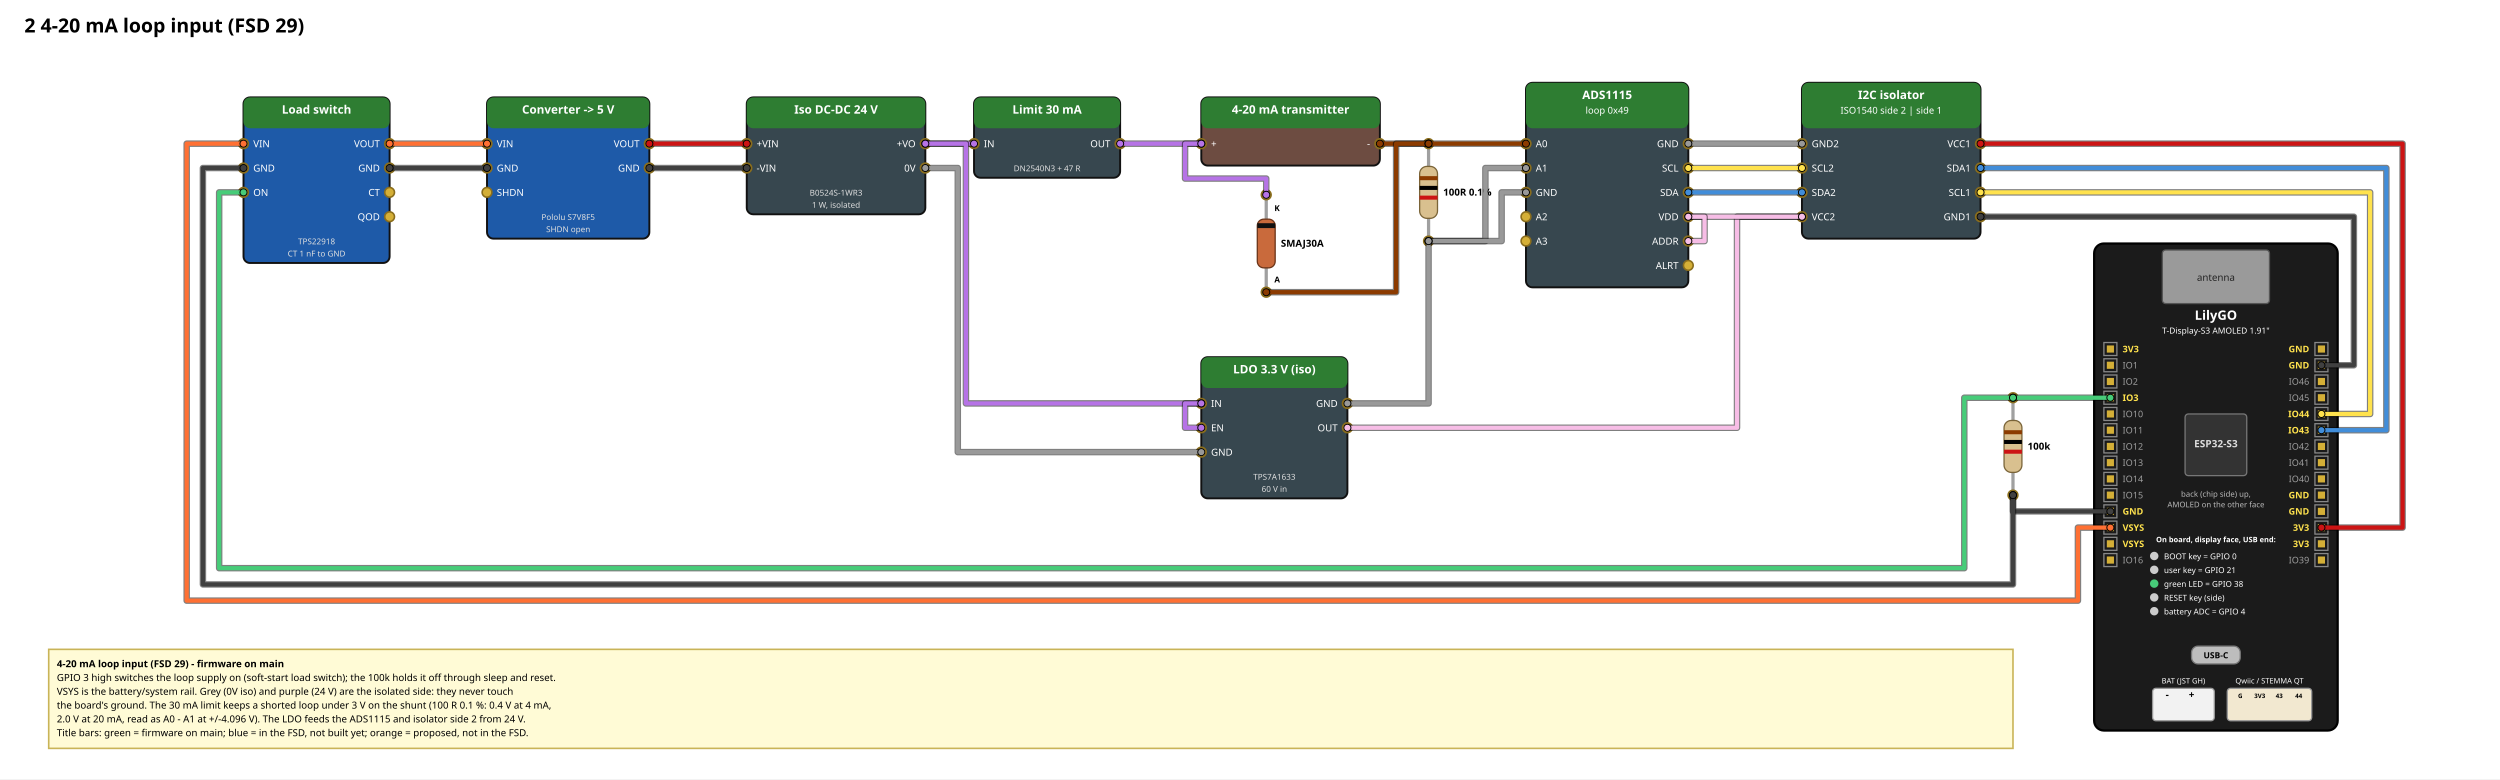
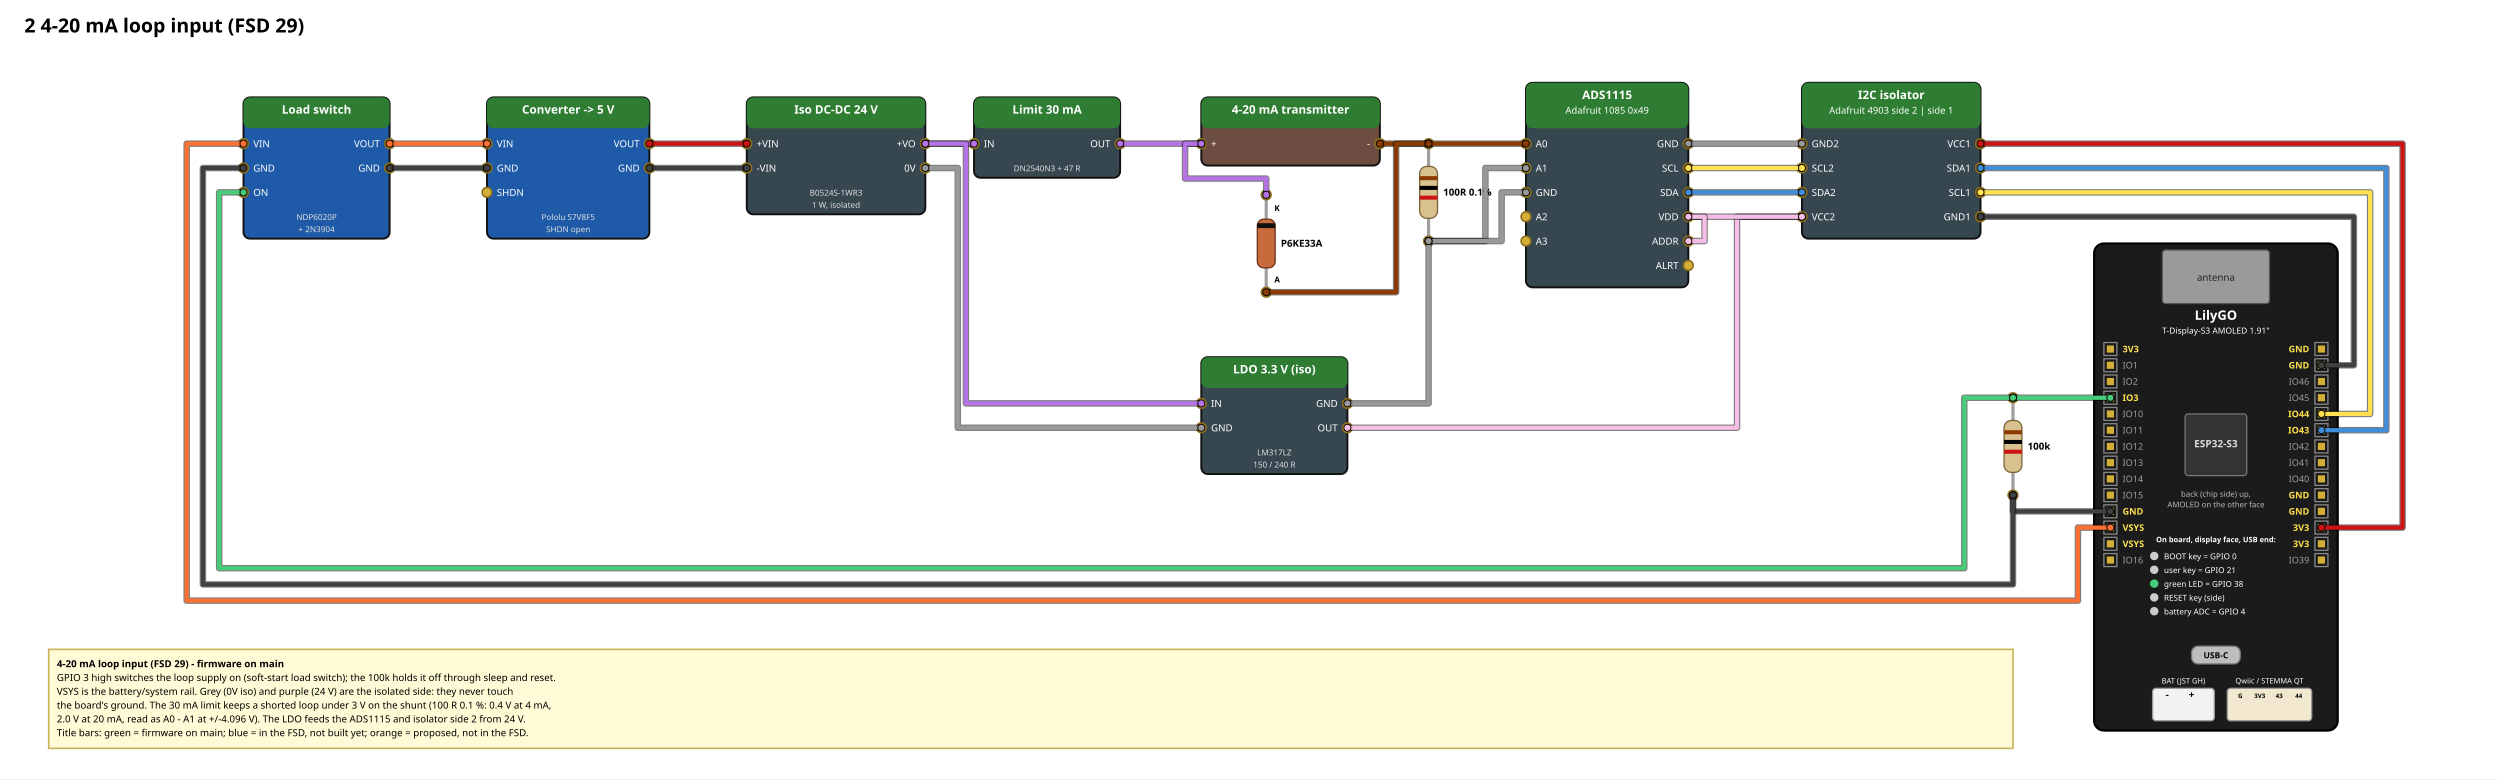
<svg xmlns="http://www.w3.org/2000/svg" width="2772" height="864" viewBox="0 0 15400 4800">
  <rect x="0" y="0" width="15400" height="4800" fill="#ffffff" />
  <text x="150" y="200" font-family="Droid Sans" font-size="120" text-anchor="start" font-weight="bold" fill="#000000">2  4-20 mA loop input (FSD 29)</text>
  <g transform="translate(12900 1500)">
    <rect x="0" y="0" width="1500" height="3000" rx="60" fill="#1b1b1b" stroke="#000000" stroke-width="14" />
    <rect x="420" y="40" width="660" height="330" rx="20" fill="#9a9a9a" stroke="#555555" stroke-width="8" />
    <text x="750" y="230" font-family="Droid Sans" font-size="60" text-anchor="middle" font-weight="normal" fill="#222222">antenna</text>
    <rect x="560" y="1050" width="380" height="380" rx="20" fill="#333333" stroke="#777777" stroke-width="8" />
    <text x="750" y="1255" font-family="Droid Sans" font-size="62" text-anchor="middle" font-weight="bold" fill="#dddddd">ESP32-S3</text>
    <text x="750" y="470" font-family="Droid Sans" font-size="80" text-anchor="middle" font-weight="bold" fill="#ffffff">LilyGO</text>
    <text x="750" y="555" font-family="Droid Sans" font-size="52" text-anchor="middle" font-weight="normal" fill="#ffffff">T-Display-S3 AMOLED 1.91"</text>
    <text x="750" y="1560" font-family="Droid Sans" font-size="48" text-anchor="middle" font-weight="normal" fill="#bbbbbb">back (chip side) up,</text>
    <text x="750" y="1625" font-family="Droid Sans" font-size="48" text-anchor="middle" font-weight="normal" fill="#bbbbbb">AMOLED on the other face</text>
    <text x="175" y="670" font-family="Droid Sans" font-size="56" text-anchor="start" font-weight="bold" fill="#ffe24d">3V3</text>
    <rect x="60" y="610" width="80" height="80" fill="#1a1a1a" stroke="#888888" stroke-width="8" />
    <rect id="connector0pin" x="78" y="628" width="44" height="44" fill="#d4af37" />
    <text x="175" y="770" font-family="Droid Sans" font-size="56" text-anchor="start" font-weight="normal" fill="#9e9e9e">IO1</text>
    <rect x="60" y="710" width="80" height="80" fill="#1a1a1a" stroke="#888888" stroke-width="8" />
    <rect id="connector1pin" x="78" y="728" width="44" height="44" fill="#d4af37" />
    <text x="175" y="870" font-family="Droid Sans" font-size="56" text-anchor="start" font-weight="normal" fill="#9e9e9e">IO2</text>
    <rect x="60" y="810" width="80" height="80" fill="#1a1a1a" stroke="#888888" stroke-width="8" />
    <rect id="connector2pin" x="78" y="828" width="44" height="44" fill="#d4af37" />
    <text x="175" y="970" font-family="Droid Sans" font-size="56" text-anchor="start" font-weight="bold" fill="#ffe24d">IO3</text>
    <rect x="60" y="910" width="80" height="80" fill="#1a1a1a" stroke="#888888" stroke-width="8" />
    <rect id="connector3pin" x="78" y="928" width="44" height="44" fill="#d4af37" />
    <text x="175" y="1070" font-family="Droid Sans" font-size="56" text-anchor="start" font-weight="normal" fill="#9e9e9e">IO10</text>
    <rect x="60" y="1010" width="80" height="80" fill="#1a1a1a" stroke="#888888" stroke-width="8" />
    <rect id="connector4pin" x="78" y="1028" width="44" height="44" fill="#d4af37" />
    <text x="175" y="1170" font-family="Droid Sans" font-size="56" text-anchor="start" font-weight="normal" fill="#9e9e9e">IO11</text>
    <rect x="60" y="1110" width="80" height="80" fill="#1a1a1a" stroke="#888888" stroke-width="8" />
    <rect id="connector5pin" x="78" y="1128" width="44" height="44" fill="#d4af37" />
    <text x="175" y="1270" font-family="Droid Sans" font-size="56" text-anchor="start" font-weight="normal" fill="#9e9e9e">IO12</text>
    <rect x="60" y="1210" width="80" height="80" fill="#1a1a1a" stroke="#888888" stroke-width="8" />
    <rect id="connector6pin" x="78" y="1228" width="44" height="44" fill="#d4af37" />
    <text x="175" y="1370" font-family="Droid Sans" font-size="56" text-anchor="start" font-weight="normal" fill="#9e9e9e">IO13</text>
    <rect x="60" y="1310" width="80" height="80" fill="#1a1a1a" stroke="#888888" stroke-width="8" />
    <rect id="connector7pin" x="78" y="1328" width="44" height="44" fill="#d4af37" />
    <text x="175" y="1470" font-family="Droid Sans" font-size="56" text-anchor="start" font-weight="normal" fill="#9e9e9e">IO14</text>
    <rect x="60" y="1410" width="80" height="80" fill="#1a1a1a" stroke="#888888" stroke-width="8" />
    <rect id="connector8pin" x="78" y="1428" width="44" height="44" fill="#d4af37" />
    <text x="175" y="1570" font-family="Droid Sans" font-size="56" text-anchor="start" font-weight="normal" fill="#9e9e9e">IO15</text>
    <rect x="60" y="1510" width="80" height="80" fill="#1a1a1a" stroke="#888888" stroke-width="8" />
    <rect id="connector9pin" x="78" y="1528" width="44" height="44" fill="#d4af37" />
    <text x="175" y="1670" font-family="Droid Sans" font-size="56" text-anchor="start" font-weight="bold" fill="#ffe24d">GND</text>
    <rect x="60" y="1610" width="80" height="80" fill="#1a1a1a" stroke="#888888" stroke-width="8" />
    <rect id="connector10pin" x="78" y="1628" width="44" height="44" fill="#d4af37" />
    <text x="175" y="1770" font-family="Droid Sans" font-size="56" text-anchor="start" font-weight="bold" fill="#ffe24d">VSYS</text>
    <rect x="60" y="1710" width="80" height="80" fill="#1a1a1a" stroke="#888888" stroke-width="8" />
    <rect id="connector11pin" x="78" y="1728" width="44" height="44" fill="#d4af37" />
    <text x="175" y="1870" font-family="Droid Sans" font-size="56" text-anchor="start" font-weight="bold" fill="#ffe24d">VSYS</text>
    <rect x="60" y="1810" width="80" height="80" fill="#1a1a1a" stroke="#888888" stroke-width="8" />
    <rect id="connector12pin" x="78" y="1828" width="44" height="44" fill="#d4af37" />
    <text x="175" y="1970" font-family="Droid Sans" font-size="56" text-anchor="start" font-weight="normal" fill="#9e9e9e">IO16</text>
    <rect x="60" y="1910" width="80" height="80" fill="#1a1a1a" stroke="#888888" stroke-width="8" />
    <rect id="connector13pin" x="78" y="1928" width="44" height="44" fill="#d4af37" />
    <text x="1325" y="670" font-family="Droid Sans" font-size="56" text-anchor="end" font-weight="bold" fill="#ffe24d">GND</text>
    <rect x="1360" y="610" width="80" height="80" fill="#1a1a1a" stroke="#888888" stroke-width="8" />
    <rect id="connector14pin" x="1378" y="628" width="44" height="44" fill="#d4af37" />
    <text x="1325" y="770" font-family="Droid Sans" font-size="56" text-anchor="end" font-weight="bold" fill="#ffe24d">GND</text>
    <rect x="1360" y="710" width="80" height="80" fill="#1a1a1a" stroke="#888888" stroke-width="8" />
    <rect id="connector15pin" x="1378" y="728" width="44" height="44" fill="#d4af37" />
    <text x="1325" y="870" font-family="Droid Sans" font-size="56" text-anchor="end" font-weight="normal" fill="#9e9e9e">IO46</text>
    <rect x="1360" y="810" width="80" height="80" fill="#1a1a1a" stroke="#888888" stroke-width="8" />
    <rect id="connector16pin" x="1378" y="828" width="44" height="44" fill="#d4af37" />
    <text x="1325" y="970" font-family="Droid Sans" font-size="56" text-anchor="end" font-weight="normal" fill="#9e9e9e">IO45</text>
    <rect x="1360" y="910" width="80" height="80" fill="#1a1a1a" stroke="#888888" stroke-width="8" />
    <rect id="connector17pin" x="1378" y="928" width="44" height="44" fill="#d4af37" />
    <text x="1325" y="1070" font-family="Droid Sans" font-size="56" text-anchor="end" font-weight="bold" fill="#ffe24d">IO44</text>
    <rect x="1360" y="1010" width="80" height="80" fill="#1a1a1a" stroke="#888888" stroke-width="8" />
    <rect id="connector18pin" x="1378" y="1028" width="44" height="44" fill="#d4af37" />
    <text x="1325" y="1170" font-family="Droid Sans" font-size="56" text-anchor="end" font-weight="bold" fill="#ffe24d">IO43</text>
    <rect x="1360" y="1110" width="80" height="80" fill="#1a1a1a" stroke="#888888" stroke-width="8" />
    <rect id="connector19pin" x="1378" y="1128" width="44" height="44" fill="#d4af37" />
    <text x="1325" y="1270" font-family="Droid Sans" font-size="56" text-anchor="end" font-weight="normal" fill="#9e9e9e">IO42</text>
    <rect x="1360" y="1210" width="80" height="80" fill="#1a1a1a" stroke="#888888" stroke-width="8" />
    <rect id="connector20pin" x="1378" y="1228" width="44" height="44" fill="#d4af37" />
    <text x="1325" y="1370" font-family="Droid Sans" font-size="56" text-anchor="end" font-weight="normal" fill="#9e9e9e">IO41</text>
    <rect x="1360" y="1310" width="80" height="80" fill="#1a1a1a" stroke="#888888" stroke-width="8" />
    <rect id="connector21pin" x="1378" y="1328" width="44" height="44" fill="#d4af37" />
    <text x="1325" y="1470" font-family="Droid Sans" font-size="56" text-anchor="end" font-weight="normal" fill="#9e9e9e">IO40</text>
    <rect x="1360" y="1410" width="80" height="80" fill="#1a1a1a" stroke="#888888" stroke-width="8" />
    <rect id="connector22pin" x="1378" y="1428" width="44" height="44" fill="#d4af37" />
    <text x="1325" y="1570" font-family="Droid Sans" font-size="56" text-anchor="end" font-weight="bold" fill="#ffe24d">GND</text>
    <rect x="1360" y="1510" width="80" height="80" fill="#1a1a1a" stroke="#888888" stroke-width="8" />
    <rect id="connector23pin" x="1378" y="1528" width="44" height="44" fill="#d4af37" />
    <text x="1325" y="1670" font-family="Droid Sans" font-size="56" text-anchor="end" font-weight="bold" fill="#ffe24d">GND</text>
    <rect x="1360" y="1610" width="80" height="80" fill="#1a1a1a" stroke="#888888" stroke-width="8" />
    <rect id="connector24pin" x="1378" y="1628" width="44" height="44" fill="#d4af37" />
    <text x="1325" y="1770" font-family="Droid Sans" font-size="56" text-anchor="end" font-weight="bold" fill="#ffe24d">3V3</text>
    <rect x="1360" y="1710" width="80" height="80" fill="#1a1a1a" stroke="#888888" stroke-width="8" />
    <rect id="connector25pin" x="1378" y="1728" width="44" height="44" fill="#d4af37" />
    <text x="1325" y="1870" font-family="Droid Sans" font-size="56" text-anchor="end" font-weight="bold" fill="#ffe24d">3V3</text>
    <rect x="1360" y="1810" width="80" height="80" fill="#1a1a1a" stroke="#888888" stroke-width="8" />
    <rect id="connector26pin" x="1378" y="1828" width="44" height="44" fill="#d4af37" />
    <text x="1325" y="1970" font-family="Droid Sans" font-size="56" text-anchor="end" font-weight="normal" fill="#9e9e9e">IO39</text>
    <rect x="1360" y="1910" width="80" height="80" fill="#1a1a1a" stroke="#888888" stroke-width="8" />
    <rect id="connector27pin" x="1378" y="1928" width="44" height="44" fill="#d4af37" />
    <rect x="410" y="2820" width="80" height="80" fill="#1a1a1a" stroke="#888888" stroke-width="8" />
    <rect id="connector28pin" x="428" y="2838" width="44" height="44" fill="#d4af37" />
    <rect x="560" y="2820" width="80" height="80" fill="#1a1a1a" stroke="#888888" stroke-width="8" />
    <rect id="connector29pin" x="578" y="2838" width="44" height="44" fill="#d4af37" />
    <rect x="860" y="2820" width="80" height="80" fill="#1a1a1a" stroke="#888888" stroke-width="8" />
    <rect id="connector30pin" x="878" y="2838" width="44" height="44" fill="#d4af37" />
    <rect x="980" y="2820" width="80" height="80" fill="#1a1a1a" stroke="#888888" stroke-width="8" />
    <rect id="connector31pin" x="998" y="2838" width="44" height="44" fill="#d4af37" />
    <rect x="1100" y="2820" width="80" height="80" fill="#1a1a1a" stroke="#888888" stroke-width="8" />
    <rect id="connector32pin" x="1118" y="2838" width="44" height="44" fill="#d4af37" />
    <rect x="1220" y="2820" width="80" height="80" fill="#1a1a1a" stroke="#888888" stroke-width="8" />
    <rect id="connector33pin" x="1238" y="2838" width="44" height="44" fill="#d4af37" />
    <rect x="360" y="2740" width="380" height="200" rx="20" fill="#f2f2f2" stroke="#999999" stroke-width="8" />
    <text x="550" y="2710" font-family="Droid Sans" font-size="46" text-anchor="middle" font-weight="normal" fill="#ffffff">BAT (JST GH)</text>
    <text x="450" y="2800" font-family="Droid Sans" font-size="60" text-anchor="middle" font-weight="bold" fill="#000000">-</text>
    <text x="600" y="2800" font-family="Droid Sans" font-size="60" text-anchor="middle" font-weight="bold" fill="#000000">+</text>
    <rect x="820" y="2740" width="520" height="200" rx="20" fill="#f2e8d0" stroke="#999999" stroke-width="8" />
    <text x="1080" y="2710" font-family="Droid Sans" font-size="46" text-anchor="middle" font-weight="normal" fill="#ffffff">Qwiic / STEMMA QT</text>
    <text x="900" y="2800" font-family="Droid Sans" font-size="38" text-anchor="middle" font-weight="bold" fill="#000000">G</text>
    <text x="1020" y="2800" font-family="Droid Sans" font-size="38" text-anchor="middle" font-weight="bold" fill="#000000">3V3</text>
    <text x="1140" y="2800" font-family="Droid Sans" font-size="38" text-anchor="middle" font-weight="bold" fill="#000000">43</text>
    <text x="1260" y="2800" font-family="Droid Sans" font-size="38" text-anchor="middle" font-weight="bold" fill="#000000">44</text>
    <text x="750" y="1840" font-family="Droid Sans" font-size="46" text-anchor="middle" font-weight="bold" fill="#ffffff">On board, display face, USB end:</text>
    <circle cx="370" cy="1925" r="26" fill="#cccccc" />
    <text x="430" y="1945" font-family="Droid Sans" font-size="50" text-anchor="start" font-weight="normal" fill="#ffffff">BOOT key = GPIO 0</text>
    <circle cx="370" cy="2010" r="26" fill="#cccccc" />
    <text x="430" y="2030" font-family="Droid Sans" font-size="50" text-anchor="start" font-weight="normal" fill="#ffffff">user key = GPIO 21</text>
    <circle cx="370" cy="2095" r="26" fill="#47cc79" />
    <text x="430" y="2115" font-family="Droid Sans" font-size="50" text-anchor="start" font-weight="normal" fill="#ffffff">green LED = GPIO 38</text>
    <circle cx="370" cy="2180" r="26" fill="#cccccc" />
    <text x="430" y="2200" font-family="Droid Sans" font-size="50" text-anchor="start" font-weight="normal" fill="#ffffff">RESET key (side)</text>
    <circle cx="370" cy="2265" r="26" fill="#cccccc" />
    <text x="430" y="2285" font-family="Droid Sans" font-size="50" text-anchor="start" font-weight="normal" fill="#ffffff">battery ADC = GPIO 4</text>
    <rect x="600" y="2480" width="300" height="110" rx="40" fill="#bdbdbd" stroke="#777777" stroke-width="8" />
    <text x="750" y="2555" font-family="Droid Sans" font-size="52" text-anchor="middle" font-weight="bold" fill="#000000">USB-C</text>
  </g>
  <g transform="translate(1500 600)">
-     <rect x="0" y="0" width="900" height="1020" rx="40" fill="#1e5aa8" stroke="#111111" stroke-width="12" />
+     <rect x="0" y="0" width="900" height="870" rx="40" fill="#1e5aa8" stroke="#111111" stroke-width="12" />
    <rect x="0" y="0" width="900" height="190" rx="40" fill="#2e7d32" />
    <text x="450.0" y="100" font-family="Droid Sans" font-size="72" text-anchor="middle" font-weight="bold" fill="#ffffff">Load switch</text>
    <text x="60" y="307" font-family="Droid Sans" font-size="60" text-anchor="start" font-weight="normal" fill="#ffffff">VIN</text>
    <circle id="connector0pin" cx="0" cy="285" r="30" fill="#d4af37" stroke="#8a6d1c" stroke-width="10" />
    <text x="60" y="457" font-family="Droid Sans" font-size="60" text-anchor="start" font-weight="normal" fill="#ffffff">GND</text>
    <circle id="connector1pin" cx="0" cy="435" r="30" fill="#d4af37" stroke="#8a6d1c" stroke-width="10" />
    <text x="60" y="607" font-family="Droid Sans" font-size="60" text-anchor="start" font-weight="normal" fill="#ffffff">ON</text>
    <circle id="connector2pin" cx="0" cy="585" r="30" fill="#d4af37" stroke="#8a6d1c" stroke-width="10" />
    <text x="840" y="307" font-family="Droid Sans" font-size="60" text-anchor="end" font-weight="normal" fill="#ffffff">VOUT</text>
    <circle id="connector3pin" cx="900" cy="285" r="30" fill="#d4af37" stroke="#8a6d1c" stroke-width="10" />
    <text x="840" y="457" font-family="Droid Sans" font-size="60" text-anchor="end" font-weight="normal" fill="#ffffff">GND</text>
    <circle id="connector4pin" cx="900" cy="435" r="30" fill="#d4af37" stroke="#8a6d1c" stroke-width="10" />
-     <text x="840" y="607" font-family="Droid Sans" font-size="60" text-anchor="end" font-weight="normal" fill="#ffffff">CT</text>
-     <circle id="connector5pin" cx="900" cy="585" r="30" fill="#d4af37" stroke="#8a6d1c" stroke-width="10" />
-     <text x="840" y="757" font-family="Droid Sans" font-size="60" text-anchor="end" font-weight="normal" fill="#ffffff">QOD</text>
-     <circle id="connector6pin" cx="900" cy="735" r="30" fill="#d4af37" stroke="#8a6d1c" stroke-width="10" />
-     <text x="450.0" y="905" font-family="Droid Sans" font-size="50" text-anchor="middle" font-weight="normal" fill="#e0e0e0">TPS22918</text>
-     <text x="450.0" y="980" font-family="Droid Sans" font-size="50" text-anchor="middle" font-weight="normal" fill="#e0e0e0">CT 1 nF to GND</text>
+     <text x="450.0" y="755" font-family="Droid Sans" font-size="50" text-anchor="middle" font-weight="normal" fill="#e0e0e0">NDP6020P</text>
+     <text x="450.0" y="830" font-family="Droid Sans" font-size="50" text-anchor="middle" font-weight="normal" fill="#e0e0e0">+ 2N3904</text>
  </g>
  <g transform="translate(3000 600)">
    <rect x="0" y="0" width="1000" height="870" rx="40" fill="#1e5aa8" stroke="#111111" stroke-width="12" />
    <rect x="0" y="0" width="1000" height="190" rx="40" fill="#2e7d32" />
    <text x="500.0" y="100" font-family="Droid Sans" font-size="72" text-anchor="middle" font-weight="bold" fill="#ffffff">Converter -&gt; 5 V</text>
    <text x="60" y="307" font-family="Droid Sans" font-size="60" text-anchor="start" font-weight="normal" fill="#ffffff">VIN</text>
    <circle id="connector0pin" cx="0" cy="285" r="30" fill="#d4af37" stroke="#8a6d1c" stroke-width="10" />
    <text x="60" y="457" font-family="Droid Sans" font-size="60" text-anchor="start" font-weight="normal" fill="#ffffff">GND</text>
    <circle id="connector1pin" cx="0" cy="435" r="30" fill="#d4af37" stroke="#8a6d1c" stroke-width="10" />
    <text x="60" y="607" font-family="Droid Sans" font-size="60" text-anchor="start" font-weight="normal" fill="#ffffff">SHDN</text>
    <circle id="connector2pin" cx="0" cy="585" r="30" fill="#d4af37" stroke="#8a6d1c" stroke-width="10" />
    <text x="940" y="307" font-family="Droid Sans" font-size="60" text-anchor="end" font-weight="normal" fill="#ffffff">VOUT</text>
    <circle id="connector3pin" cx="1000" cy="285" r="30" fill="#d4af37" stroke="#8a6d1c" stroke-width="10" />
    <text x="940" y="457" font-family="Droid Sans" font-size="60" text-anchor="end" font-weight="normal" fill="#ffffff">GND</text>
    <circle id="connector4pin" cx="1000" cy="435" r="30" fill="#d4af37" stroke="#8a6d1c" stroke-width="10" />
    <text x="500.0" y="755" font-family="Droid Sans" font-size="50" text-anchor="middle" font-weight="normal" fill="#e0e0e0">Pololu S7V8F5</text>
    <text x="500.0" y="830" font-family="Droid Sans" font-size="50" text-anchor="middle" font-weight="normal" fill="#e0e0e0">SHDN open</text>
  </g>
  <g transform="translate(4600 600)">
    <rect x="0" y="0" width="1100" height="720" rx="40" fill="#37474f" stroke="#111111" stroke-width="12" />
    <rect x="0" y="0" width="1100" height="190" rx="40" fill="#2e7d32" />
    <text x="550.0" y="100" font-family="Droid Sans" font-size="72" text-anchor="middle" font-weight="bold" fill="#ffffff">Iso DC-DC 24 V</text>
    <text x="60" y="307" font-family="Droid Sans" font-size="60" text-anchor="start" font-weight="normal" fill="#ffffff">+VIN</text>
    <circle id="connector0pin" cx="0" cy="285" r="30" fill="#d4af37" stroke="#8a6d1c" stroke-width="10" />
    <text x="60" y="457" font-family="Droid Sans" font-size="60" text-anchor="start" font-weight="normal" fill="#ffffff">-VIN</text>
    <circle id="connector1pin" cx="0" cy="435" r="30" fill="#d4af37" stroke="#8a6d1c" stroke-width="10" />
    <text x="1040" y="307" font-family="Droid Sans" font-size="60" text-anchor="end" font-weight="normal" fill="#ffffff">+VO</text>
    <circle id="connector2pin" cx="1100" cy="285" r="30" fill="#d4af37" stroke="#8a6d1c" stroke-width="10" />
    <text x="1040" y="457" font-family="Droid Sans" font-size="60" text-anchor="end" font-weight="normal" fill="#ffffff">0V</text>
    <circle id="connector3pin" cx="1100" cy="435" r="30" fill="#d4af37" stroke="#8a6d1c" stroke-width="10" />
    <text x="550.0" y="605" font-family="Droid Sans" font-size="50" text-anchor="middle" font-weight="normal" fill="#e0e0e0">B0524S-1WR3</text>
    <text x="550.0" y="680" font-family="Droid Sans" font-size="50" text-anchor="middle" font-weight="normal" fill="#e0e0e0">1 W, isolated</text>
  </g>
  <g transform="translate(6000 600)">
    <rect x="0" y="0" width="900" height="495" rx="40" fill="#37474f" stroke="#111111" stroke-width="12" />
    <rect x="0" y="0" width="900" height="190" rx="40" fill="#2e7d32" />
    <text x="450.0" y="100" font-family="Droid Sans" font-size="72" text-anchor="middle" font-weight="bold" fill="#ffffff">Limit 30 mA</text>
    <text x="60" y="307" font-family="Droid Sans" font-size="60" text-anchor="start" font-weight="normal" fill="#ffffff">IN</text>
    <circle id="connector0pin" cx="0" cy="285" r="30" fill="#d4af37" stroke="#8a6d1c" stroke-width="10" />
    <text x="840" y="307" font-family="Droid Sans" font-size="60" text-anchor="end" font-weight="normal" fill="#ffffff">OUT</text>
    <circle id="connector1pin" cx="900" cy="285" r="30" fill="#d4af37" stroke="#8a6d1c" stroke-width="10" />
    <text x="450.0" y="455" font-family="Droid Sans" font-size="50" text-anchor="middle" font-weight="normal" fill="#e0e0e0">DN2540N3 + 47 R</text>
  </g>
  <g transform="translate(7400 600)">
    <rect x="0" y="0" width="1100" height="420" rx="40" fill="#6d4c41" stroke="#111111" stroke-width="12" />
    <rect x="0" y="0" width="1100" height="190" rx="40" fill="#2e7d32" />
    <text x="550.0" y="100" font-family="Droid Sans" font-size="72" text-anchor="middle" font-weight="bold" fill="#ffffff">4-20 mA transmitter</text>
    <text x="60" y="307" font-family="Droid Sans" font-size="60" text-anchor="start" font-weight="normal" fill="#ffffff">+</text>
    <circle id="connector0pin" cx="0" cy="285" r="30" fill="#d4af37" stroke="#8a6d1c" stroke-width="10" />
    <text x="1040" y="307" font-family="Droid Sans" font-size="60" text-anchor="end" font-weight="normal" fill="#ffffff">-</text>
    <circle id="connector1pin" cx="1100" cy="285" r="30" fill="#d4af37" stroke="#8a6d1c" stroke-width="10" />
  </g>
  <g transform="translate(7700 1150)">
    <line x1="100" y1="50" x2="100" y2="650" stroke="#a0a0a0" stroke-width="20" />
    <g transform="translate(100 350) rotate(90)">
      <rect x="-150" y="-55" width="300" height="110" rx="40" fill="#c96a3c" stroke="#6b3418" stroke-width="8" />
      <rect x="-125" y="-55" width="30" height="110" fill="#111111" />
    </g>
-     <text x="190" y="370" font-family="Droid Sans" font-size="60" text-anchor="start" font-weight="bold" fill="#000000">SMAJ30A</text>
+     <text x="190" y="370" font-family="Droid Sans" font-size="60" text-anchor="start" font-weight="bold" fill="#000000">P6KE33A</text>
    <text x="150" y="150" font-family="Droid Sans" font-size="50" text-anchor="start" font-weight="bold" fill="#000000">K</text>
    <text x="150" y="590" font-family="Droid Sans" font-size="50" text-anchor="start" font-weight="bold" fill="#000000">A</text>
    <circle id="connector0pin" cx="100" cy="50" r="30" fill="#d4af37" stroke="#8a6d1c" stroke-width="10" />
    <circle id="connector1pin" cx="100" cy="650" r="30" fill="#d4af37" stroke="#8a6d1c" stroke-width="10" />
  </g>
  <g transform="translate(8700 835)">
    <line x1="100" y1="50" x2="100" y2="650" stroke="#a0a0a0" stroke-width="20" />
    <g transform="translate(100 350) rotate(90)">
      <rect x="-160" y="-55" width="320" height="110" rx="45" fill="#d9c08f" stroke="#7a6438" stroke-width="8" />
      <rect x="-100" y="-55" width="25" height="110" fill="#8c3b00" />
      <rect x="-40" y="-55" width="25" height="110" fill="#000000" />
      <rect x="20" y="-55" width="25" height="110" fill="#cc1414" />
    </g>
    <text x="190" y="370" font-family="Droid Sans" font-size="60" text-anchor="start" font-weight="bold" fill="#000000">100R 0.1%</text>
    <circle id="connector0pin" cx="100" cy="50" r="30" fill="#d4af37" stroke="#8a6d1c" stroke-width="10" />
    <circle id="connector1pin" cx="100" cy="650" r="30" fill="#d4af37" stroke="#8a6d1c" stroke-width="10" />
  </g>
  <g transform="translate(7400 2200)">
-     <rect x="0" y="0" width="900" height="870" rx="40" fill="#37474f" stroke="#111111" stroke-width="12" />
+     <rect x="0" y="0" width="900" height="720" rx="40" fill="#37474f" stroke="#111111" stroke-width="12" />
    <rect x="0" y="0" width="900" height="190" rx="40" fill="#2e7d32" />
    <text x="450.0" y="100" font-family="Droid Sans" font-size="72" text-anchor="middle" font-weight="bold" fill="#ffffff">LDO 3.3 V (iso)</text>
    <text x="60" y="307" font-family="Droid Sans" font-size="60" text-anchor="start" font-weight="normal" fill="#ffffff">IN</text>
    <circle id="connector0pin" cx="0" cy="285" r="30" fill="#d4af37" stroke="#8a6d1c" stroke-width="10" />
-     <text x="60" y="457" font-family="Droid Sans" font-size="60" text-anchor="start" font-weight="normal" fill="#ffffff">EN</text>
+     <text x="60" y="457" font-family="Droid Sans" font-size="60" text-anchor="start" font-weight="normal" fill="#ffffff">GND</text>
    <circle id="connector1pin" cx="0" cy="435" r="30" fill="#d4af37" stroke="#8a6d1c" stroke-width="10" />
-     <text x="60" y="607" font-family="Droid Sans" font-size="60" text-anchor="start" font-weight="normal" fill="#ffffff">GND</text>
-     <circle id="connector2pin" cx="0" cy="585" r="30" fill="#d4af37" stroke="#8a6d1c" stroke-width="10" />
    <text x="840" y="307" font-family="Droid Sans" font-size="60" text-anchor="end" font-weight="normal" fill="#ffffff">GND</text>
-     <circle id="connector3pin" cx="900" cy="285" r="30" fill="#d4af37" stroke="#8a6d1c" stroke-width="10" />
+     <circle id="connector2pin" cx="900" cy="285" r="30" fill="#d4af37" stroke="#8a6d1c" stroke-width="10" />
    <text x="840" y="457" font-family="Droid Sans" font-size="60" text-anchor="end" font-weight="normal" fill="#ffffff">OUT</text>
-     <circle id="connector4pin" cx="900" cy="435" r="30" fill="#d4af37" stroke="#8a6d1c" stroke-width="10" />
-     <text x="450.0" y="755" font-family="Droid Sans" font-size="50" text-anchor="middle" font-weight="normal" fill="#e0e0e0">TPS7A1633</text>
-     <text x="450.0" y="830" font-family="Droid Sans" font-size="50" text-anchor="middle" font-weight="normal" fill="#e0e0e0">60 V in</text>
+     <circle id="connector3pin" cx="900" cy="435" r="30" fill="#d4af37" stroke="#8a6d1c" stroke-width="10" />
+     <text x="450.0" y="605" font-family="Droid Sans" font-size="50" text-anchor="middle" font-weight="normal" fill="#e0e0e0">LM317LZ</text>
+     <text x="450.0" y="680" font-family="Droid Sans" font-size="50" text-anchor="middle" font-weight="normal" fill="#e0e0e0">150 / 240 R</text>
  </g>
  <g transform="translate(9400 510)">
    <rect x="0" y="0" width="1000" height="1260" rx="40" fill="#37474f" stroke="#111111" stroke-width="12" />
    <rect x="0" y="0" width="1000" height="280" rx="40" fill="#2e7d32" />
    <text x="500.0" y="100" font-family="Droid Sans" font-size="72" text-anchor="middle" font-weight="bold" fill="#ffffff">ADS1115</text>
-     <text x="500.0" y="190" font-family="Droid Sans" font-size="58" text-anchor="middle" font-weight="normal" fill="#ffffff">loop 0x49</text>
+     <text x="500.0" y="190" font-family="Droid Sans" font-size="58" text-anchor="middle" font-weight="normal" fill="#ffffff">Adafruit 1085  0x49</text>
    <text x="60" y="397" font-family="Droid Sans" font-size="60" text-anchor="start" font-weight="normal" fill="#ffffff">A0</text>
    <circle id="connector0pin" cx="0" cy="375" r="30" fill="#d4af37" stroke="#8a6d1c" stroke-width="10" />
    <text x="60" y="547" font-family="Droid Sans" font-size="60" text-anchor="start" font-weight="normal" fill="#ffffff">A1</text>
    <circle id="connector1pin" cx="0" cy="525" r="30" fill="#d4af37" stroke="#8a6d1c" stroke-width="10" />
    <text x="60" y="697" font-family="Droid Sans" font-size="60" text-anchor="start" font-weight="normal" fill="#ffffff">GND</text>
    <circle id="connector2pin" cx="0" cy="675" r="30" fill="#d4af37" stroke="#8a6d1c" stroke-width="10" />
    <text x="60" y="847" font-family="Droid Sans" font-size="60" text-anchor="start" font-weight="normal" fill="#ffffff">A2</text>
    <circle id="connector3pin" cx="0" cy="825" r="30" fill="#d4af37" stroke="#8a6d1c" stroke-width="10" />
    <text x="60" y="997" font-family="Droid Sans" font-size="60" text-anchor="start" font-weight="normal" fill="#ffffff">A3</text>
    <circle id="connector4pin" cx="0" cy="975" r="30" fill="#d4af37" stroke="#8a6d1c" stroke-width="10" />
    <text x="940" y="397" font-family="Droid Sans" font-size="60" text-anchor="end" font-weight="normal" fill="#ffffff">GND</text>
    <circle id="connector5pin" cx="1000" cy="375" r="30" fill="#d4af37" stroke="#8a6d1c" stroke-width="10" />
    <text x="940" y="547" font-family="Droid Sans" font-size="60" text-anchor="end" font-weight="normal" fill="#ffffff">SCL</text>
    <circle id="connector6pin" cx="1000" cy="525" r="30" fill="#d4af37" stroke="#8a6d1c" stroke-width="10" />
    <text x="940" y="697" font-family="Droid Sans" font-size="60" text-anchor="end" font-weight="normal" fill="#ffffff">SDA</text>
    <circle id="connector7pin" cx="1000" cy="675" r="30" fill="#d4af37" stroke="#8a6d1c" stroke-width="10" />
    <text x="940" y="847" font-family="Droid Sans" font-size="60" text-anchor="end" font-weight="normal" fill="#ffffff">VDD</text>
    <circle id="connector8pin" cx="1000" cy="825" r="30" fill="#d4af37" stroke="#8a6d1c" stroke-width="10" />
    <text x="940" y="997" font-family="Droid Sans" font-size="60" text-anchor="end" font-weight="normal" fill="#ffffff">ADDR</text>
    <circle id="connector9pin" cx="1000" cy="975" r="30" fill="#d4af37" stroke="#8a6d1c" stroke-width="10" />
    <text x="940" y="1147" font-family="Droid Sans" font-size="60" text-anchor="end" font-weight="normal" fill="#ffffff">ALRT</text>
    <circle id="connector10pin" cx="1000" cy="1125" r="30" fill="#d4af37" stroke="#8a6d1c" stroke-width="10" />
  </g>
  <g transform="translate(11100 510)">
    <rect x="0" y="0" width="1100" height="960" rx="40" fill="#37474f" stroke="#111111" stroke-width="12" />
    <rect x="0" y="0" width="1100" height="280" rx="40" fill="#2e7d32" />
    <text x="550.0" y="100" font-family="Droid Sans" font-size="72" text-anchor="middle" font-weight="bold" fill="#ffffff">I2C isolator</text>
-     <text x="550.0" y="190" font-family="Droid Sans" font-size="58" text-anchor="middle" font-weight="normal" fill="#ffffff">ISO1540  side 2 | side 1</text>
+     <text x="550.0" y="190" font-family="Droid Sans" font-size="58" text-anchor="middle" font-weight="normal" fill="#ffffff">Adafruit 4903  side 2 | side 1</text>
    <text x="60" y="397" font-family="Droid Sans" font-size="60" text-anchor="start" font-weight="normal" fill="#ffffff">GND2</text>
    <circle id="connector0pin" cx="0" cy="375" r="30" fill="#d4af37" stroke="#8a6d1c" stroke-width="10" />
    <text x="60" y="547" font-family="Droid Sans" font-size="60" text-anchor="start" font-weight="normal" fill="#ffffff">SCL2</text>
    <circle id="connector1pin" cx="0" cy="525" r="30" fill="#d4af37" stroke="#8a6d1c" stroke-width="10" />
    <text x="60" y="697" font-family="Droid Sans" font-size="60" text-anchor="start" font-weight="normal" fill="#ffffff">SDA2</text>
    <circle id="connector2pin" cx="0" cy="675" r="30" fill="#d4af37" stroke="#8a6d1c" stroke-width="10" />
    <text x="60" y="847" font-family="Droid Sans" font-size="60" text-anchor="start" font-weight="normal" fill="#ffffff">VCC2</text>
    <circle id="connector3pin" cx="0" cy="825" r="30" fill="#d4af37" stroke="#8a6d1c" stroke-width="10" />
    <text x="1040" y="397" font-family="Droid Sans" font-size="60" text-anchor="end" font-weight="normal" fill="#ffffff">VCC1</text>
    <circle id="connector4pin" cx="1100" cy="375" r="30" fill="#d4af37" stroke="#8a6d1c" stroke-width="10" />
    <text x="1040" y="547" font-family="Droid Sans" font-size="60" text-anchor="end" font-weight="normal" fill="#ffffff">SDA1</text>
    <circle id="connector5pin" cx="1100" cy="525" r="30" fill="#d4af37" stroke="#8a6d1c" stroke-width="10" />
    <text x="1040" y="697" font-family="Droid Sans" font-size="60" text-anchor="end" font-weight="normal" fill="#ffffff">SCL1</text>
    <circle id="connector6pin" cx="1100" cy="675" r="30" fill="#d4af37" stroke="#8a6d1c" stroke-width="10" />
    <text x="1040" y="847" font-family="Droid Sans" font-size="60" text-anchor="end" font-weight="normal" fill="#ffffff">GND1</text>
    <circle id="connector7pin" cx="1100" cy="825" r="30" fill="#d4af37" stroke="#8a6d1c" stroke-width="10" />
  </g>
  <g transform="translate(12300 2400)">
    <line x1="100" y1="50" x2="100" y2="650" stroke="#a0a0a0" stroke-width="20" />
    <g transform="translate(100 350) rotate(90)">
      <rect x="-160" y="-55" width="320" height="110" rx="45" fill="#d9c08f" stroke="#7a6438" stroke-width="8" />
      <rect x="-100" y="-55" width="25" height="110" fill="#8c3b00" />
      <rect x="-40" y="-55" width="25" height="110" fill="#000000" />
      <rect x="20" y="-55" width="25" height="110" fill="#cc1414" />
    </g>
    <text x="190" y="370" font-family="Droid Sans" font-size="60" text-anchor="start" font-weight="bold" fill="#000000">100k</text>
    <circle id="connector0pin" cx="100" cy="50" r="30" fill="#d4af37" stroke="#8a6d1c" stroke-width="10" />
    <circle id="connector1pin" cx="100" cy="650" r="30" fill="#d4af37" stroke="#8a6d1c" stroke-width="10" />
  </g>
  <polyline points="13000,2450 12400,2450" fill="none" stroke="#000000" stroke-opacity="0.5" stroke-width="40" stroke-linejoin="round" stroke-linecap="round" />
  <polyline points="13000,2450 12400,2450" fill="none" stroke="#47cc79" stroke-width="26" stroke-linejoin="round" stroke-linecap="round" />
  <circle cx="13000" cy="2450" r="22" fill="#47cc79" stroke="#000000" stroke-width="6" />
  <circle cx="12400" cy="2450" r="22" fill="#47cc79" stroke="#000000" stroke-width="6" />
  <polyline points="12400,3050 12400,3150 13000,3150" fill="none" stroke="#000000" stroke-opacity="0.5" stroke-width="40" stroke-linejoin="round" stroke-linecap="round" />
  <polyline points="12400,3050 12400,3150 13000,3150" fill="none" stroke="#404040" stroke-width="26" stroke-linejoin="round" stroke-linecap="round" />
  <circle cx="12400" cy="3050" r="22" fill="#404040" stroke="#000000" stroke-width="6" />
  <circle cx="13000" cy="3150" r="22" fill="#404040" stroke="#000000" stroke-width="6" />
  <polyline points="12400,2450 12100,2450 12100,3500 1350,3500 1350,1185 1500,1185" fill="none" stroke="#000000" stroke-opacity="0.5" stroke-width="40" stroke-linejoin="round" stroke-linecap="round" />
  <polyline points="12400,2450 12100,2450 12100,3500 1350,3500 1350,1185 1500,1185" fill="none" stroke="#47cc79" stroke-width="26" stroke-linejoin="round" stroke-linecap="round" />
  <circle cx="12400" cy="2450" r="22" fill="#47cc79" stroke="#000000" stroke-width="6" />
  <circle cx="1500" cy="1185" r="22" fill="#47cc79" stroke="#000000" stroke-width="6" />
  <polyline points="12400,3050 12400,3600 1250,3600 1250,1035 1500,1035" fill="none" stroke="#000000" stroke-opacity="0.5" stroke-width="40" stroke-linejoin="round" stroke-linecap="round" />
  <polyline points="12400,3050 12400,3600 1250,3600 1250,1035 1500,1035" fill="none" stroke="#404040" stroke-width="26" stroke-linejoin="round" stroke-linecap="round" />
  <circle cx="12400" cy="3050" r="22" fill="#404040" stroke="#000000" stroke-width="6" />
  <circle cx="1500" cy="1035" r="22" fill="#404040" stroke="#000000" stroke-width="6" />
  <polyline points="13000,3250 12800,3250 12800,3700 1150,3700 1150,885 1500,885" fill="none" stroke="#000000" stroke-opacity="0.5" stroke-width="40" stroke-linejoin="round" stroke-linecap="round" />
  <polyline points="13000,3250 12800,3250 12800,3700 1150,3700 1150,885 1500,885" fill="none" stroke="#ff7033" stroke-width="26" stroke-linejoin="round" stroke-linecap="round" />
  <circle cx="13000" cy="3250" r="22" fill="#ff7033" stroke="#000000" stroke-width="6" />
  <circle cx="1500" cy="885" r="22" fill="#ff7033" stroke="#000000" stroke-width="6" />
  <polyline points="2400,885 3000,885" fill="none" stroke="#000000" stroke-opacity="0.5" stroke-width="40" stroke-linejoin="round" stroke-linecap="round" />
  <polyline points="2400,885 3000,885" fill="none" stroke="#ff7033" stroke-width="26" stroke-linejoin="round" stroke-linecap="round" />
  <circle cx="2400" cy="885" r="22" fill="#ff7033" stroke="#000000" stroke-width="6" />
  <circle cx="3000" cy="885" r="22" fill="#ff7033" stroke="#000000" stroke-width="6" />
  <polyline points="2400,1035 3000,1035" fill="none" stroke="#000000" stroke-opacity="0.5" stroke-width="40" stroke-linejoin="round" stroke-linecap="round" />
  <polyline points="2400,1035 3000,1035" fill="none" stroke="#404040" stroke-width="26" stroke-linejoin="round" stroke-linecap="round" />
  <circle cx="2400" cy="1035" r="22" fill="#404040" stroke="#000000" stroke-width="6" />
  <circle cx="3000" cy="1035" r="22" fill="#404040" stroke="#000000" stroke-width="6" />
  <polyline points="4000,885 4600,885" fill="none" stroke="#000000" stroke-opacity="0.5" stroke-width="40" stroke-linejoin="round" stroke-linecap="round" />
  <polyline points="4000,885 4600,885" fill="none" stroke="#cc1414" stroke-width="26" stroke-linejoin="round" stroke-linecap="round" />
  <circle cx="4000" cy="885" r="22" fill="#cc1414" stroke="#000000" stroke-width="6" />
  <circle cx="4600" cy="885" r="22" fill="#cc1414" stroke="#000000" stroke-width="6" />
  <polyline points="4000,1035 4600,1035" fill="none" stroke="#000000" stroke-opacity="0.5" stroke-width="40" stroke-linejoin="round" stroke-linecap="round" />
  <polyline points="4000,1035 4600,1035" fill="none" stroke="#404040" stroke-width="26" stroke-linejoin="round" stroke-linecap="round" />
  <circle cx="4000" cy="1035" r="22" fill="#404040" stroke="#000000" stroke-width="6" />
  <circle cx="4600" cy="1035" r="22" fill="#404040" stroke="#000000" stroke-width="6" />
  <polyline points="5700,885 6000,885" fill="none" stroke="#000000" stroke-opacity="0.5" stroke-width="40" stroke-linejoin="round" stroke-linecap="round" />
  <polyline points="5700,885 6000,885" fill="none" stroke="#b673e6" stroke-width="26" stroke-linejoin="round" stroke-linecap="round" />
  <circle cx="5700" cy="885" r="22" fill="#b673e6" stroke="#000000" stroke-width="6" />
  <circle cx="6000" cy="885" r="22" fill="#b673e6" stroke="#000000" stroke-width="6" />
  <polyline points="6900,885 7400,885" fill="none" stroke="#000000" stroke-opacity="0.5" stroke-width="40" stroke-linejoin="round" stroke-linecap="round" />
  <polyline points="6900,885 7400,885" fill="none" stroke="#b673e6" stroke-width="26" stroke-linejoin="round" stroke-linecap="round" />
  <circle cx="6900" cy="885" r="22" fill="#b673e6" stroke="#000000" stroke-width="6" />
  <circle cx="7400" cy="885" r="22" fill="#b673e6" stroke="#000000" stroke-width="6" />
  <polyline points="5700,885 5950,885 5950,2485 7400,2485" fill="none" stroke="#000000" stroke-opacity="0.5" stroke-width="40" stroke-linejoin="round" stroke-linecap="round" />
  <polyline points="5700,885 5950,885 5950,2485 7400,2485" fill="none" stroke="#b673e6" stroke-width="26" stroke-linejoin="round" stroke-linecap="round" />
  <circle cx="5700" cy="885" r="22" fill="#b673e6" stroke="#000000" stroke-width="6" />
  <circle cx="7400" cy="2485" r="22" fill="#b673e6" stroke="#000000" stroke-width="6" />
-   <polyline points="7400,2635 7300,2635 7300,2485 7400,2485" fill="none" stroke="#000000" stroke-opacity="0.5" stroke-width="40" stroke-linejoin="round" stroke-linecap="round" />
-   <polyline points="7400,2635 7300,2635 7300,2485 7400,2485" fill="none" stroke="#b673e6" stroke-width="26" stroke-linejoin="round" stroke-linecap="round" />
-   <circle cx="7400" cy="2635" r="22" fill="#b673e6" stroke="#000000" stroke-width="6" />
-   <circle cx="7400" cy="2485" r="22" fill="#b673e6" stroke="#000000" stroke-width="6" />
-   <polyline points="5700,1035 5900,1035 5900,2785 7400,2785" fill="none" stroke="#000000" stroke-opacity="0.5" stroke-width="40" stroke-linejoin="round" stroke-linecap="round" />
-   <polyline points="5700,1035 5900,1035 5900,2785 7400,2785" fill="none" stroke="#999999" stroke-width="26" stroke-linejoin="round" stroke-linecap="round" />
+   <polyline points="5700,1035 5900,1035 5900,2635 7400,2635" fill="none" stroke="#000000" stroke-opacity="0.5" stroke-width="40" stroke-linejoin="round" stroke-linecap="round" />
+   <polyline points="5700,1035 5900,1035 5900,2635 7400,2635" fill="none" stroke="#999999" stroke-width="26" stroke-linejoin="round" stroke-linecap="round" />
  <circle cx="5700" cy="1035" r="22" fill="#999999" stroke="#000000" stroke-width="6" />
-   <circle cx="7400" cy="2785" r="22" fill="#999999" stroke="#000000" stroke-width="6" />
+   <circle cx="7400" cy="2635" r="22" fill="#999999" stroke="#000000" stroke-width="6" />
  <polyline points="7800,1200 7800,1100 7300,1100 7300,885 7400,885" fill="none" stroke="#000000" stroke-opacity="0.5" stroke-width="40" stroke-linejoin="round" stroke-linecap="round" />
  <polyline points="7800,1200 7800,1100 7300,1100 7300,885 7400,885" fill="none" stroke="#b673e6" stroke-width="26" stroke-linejoin="round" stroke-linecap="round" />
  <circle cx="7800" cy="1200" r="22" fill="#b673e6" stroke="#000000" stroke-width="6" />
  <circle cx="7400" cy="885" r="22" fill="#b673e6" stroke="#000000" stroke-width="6" />
  <polyline points="8500,885 8800,885" fill="none" stroke="#000000" stroke-opacity="0.5" stroke-width="40" stroke-linejoin="round" stroke-linecap="round" />
  <polyline points="8500,885 8800,885" fill="none" stroke="#8c3b00" stroke-width="26" stroke-linejoin="round" stroke-linecap="round" />
  <circle cx="8500" cy="885" r="22" fill="#8c3b00" stroke="#000000" stroke-width="6" />
  <circle cx="8800" cy="885" r="22" fill="#8c3b00" stroke="#000000" stroke-width="6" />
  <polyline points="7800,1800 8600,1800 8600,885 8800,885" fill="none" stroke="#000000" stroke-opacity="0.5" stroke-width="40" stroke-linejoin="round" stroke-linecap="round" />
  <polyline points="7800,1800 8600,1800 8600,885 8800,885" fill="none" stroke="#8c3b00" stroke-width="26" stroke-linejoin="round" stroke-linecap="round" />
  <circle cx="7800" cy="1800" r="22" fill="#8c3b00" stroke="#000000" stroke-width="6" />
  <circle cx="8800" cy="885" r="22" fill="#8c3b00" stroke="#000000" stroke-width="6" />
  <polyline points="8800,885 9400,885" fill="none" stroke="#000000" stroke-opacity="0.5" stroke-width="40" stroke-linejoin="round" stroke-linecap="round" />
  <polyline points="8800,885 9400,885" fill="none" stroke="#8c3b00" stroke-width="26" stroke-linejoin="round" stroke-linecap="round" />
  <circle cx="8800" cy="885" r="22" fill="#8c3b00" stroke="#000000" stroke-width="6" />
  <circle cx="9400" cy="885" r="22" fill="#8c3b00" stroke="#000000" stroke-width="6" />
  <polyline points="8800,1485 9150,1485 9150,1035 9400,1035" fill="none" stroke="#000000" stroke-opacity="0.5" stroke-width="40" stroke-linejoin="round" stroke-linecap="round" />
  <polyline points="8800,1485 9150,1485 9150,1035 9400,1035" fill="none" stroke="#999999" stroke-width="26" stroke-linejoin="round" stroke-linecap="round" />
  <circle cx="8800" cy="1485" r="22" fill="#999999" stroke="#000000" stroke-width="6" />
  <circle cx="9400" cy="1035" r="22" fill="#999999" stroke="#000000" stroke-width="6" />
  <polyline points="9400,1185 9250,1185 9250,1485 8800,1485" fill="none" stroke="#000000" stroke-opacity="0.5" stroke-width="40" stroke-linejoin="round" stroke-linecap="round" />
  <polyline points="9400,1185 9250,1185 9250,1485 8800,1485" fill="none" stroke="#999999" stroke-width="26" stroke-linejoin="round" stroke-linecap="round" />
  <circle cx="9400" cy="1185" r="22" fill="#999999" stroke="#000000" stroke-width="6" />
  <circle cx="8800" cy="1485" r="22" fill="#999999" stroke="#000000" stroke-width="6" />
  <polyline points="8300,2485 8800,2485 8800,1485" fill="none" stroke="#000000" stroke-opacity="0.5" stroke-width="40" stroke-linejoin="round" stroke-linecap="round" />
  <polyline points="8300,2485 8800,2485 8800,1485" fill="none" stroke="#999999" stroke-width="26" stroke-linejoin="round" stroke-linecap="round" />
  <circle cx="8300" cy="2485" r="22" fill="#999999" stroke="#000000" stroke-width="6" />
  <circle cx="8800" cy="1485" r="22" fill="#999999" stroke="#000000" stroke-width="6" />
  <polyline points="8300,2635 10700,2635 10700,1335 11100,1335" fill="none" stroke="#000000" stroke-opacity="0.5" stroke-width="40" stroke-linejoin="round" stroke-linecap="round" />
  <polyline points="8300,2635 10700,2635 10700,1335 11100,1335" fill="none" stroke="#f7bde6" stroke-width="26" stroke-linejoin="round" stroke-linecap="round" />
  <circle cx="8300" cy="2635" r="22" fill="#f7bde6" stroke="#000000" stroke-width="6" />
  <circle cx="11100" cy="1335" r="22" fill="#f7bde6" stroke="#000000" stroke-width="6" />
  <polyline points="10400,1335 11100,1335" fill="none" stroke="#000000" stroke-opacity="0.5" stroke-width="40" stroke-linejoin="round" stroke-linecap="round" />
  <polyline points="10400,1335 11100,1335" fill="none" stroke="#f7bde6" stroke-width="26" stroke-linejoin="round" stroke-linecap="round" />
  <circle cx="10400" cy="1335" r="22" fill="#f7bde6" stroke="#000000" stroke-width="6" />
  <circle cx="11100" cy="1335" r="22" fill="#f7bde6" stroke="#000000" stroke-width="6" />
  <polyline points="10400,1485 10500,1485 10500,1335 10400,1335" fill="none" stroke="#000000" stroke-opacity="0.5" stroke-width="40" stroke-linejoin="round" stroke-linecap="round" />
  <polyline points="10400,1485 10500,1485 10500,1335 10400,1335" fill="none" stroke="#f7bde6" stroke-width="26" stroke-linejoin="round" stroke-linecap="round" />
  <circle cx="10400" cy="1485" r="22" fill="#f7bde6" stroke="#000000" stroke-width="6" />
  <circle cx="10400" cy="1335" r="22" fill="#f7bde6" stroke="#000000" stroke-width="6" />
  <polyline points="10400,885 11100,885" fill="none" stroke="#000000" stroke-opacity="0.5" stroke-width="40" stroke-linejoin="round" stroke-linecap="round" />
  <polyline points="10400,885 11100,885" fill="none" stroke="#999999" stroke-width="26" stroke-linejoin="round" stroke-linecap="round" />
  <circle cx="10400" cy="885" r="22" fill="#999999" stroke="#000000" stroke-width="6" />
  <circle cx="11100" cy="885" r="22" fill="#999999" stroke="#000000" stroke-width="6" />
  <polyline points="10400,1035 11100,1035" fill="none" stroke="#000000" stroke-opacity="0.5" stroke-width="40" stroke-linejoin="round" stroke-linecap="round" />
  <polyline points="10400,1035 11100,1035" fill="none" stroke="#ffe24d" stroke-width="26" stroke-linejoin="round" stroke-linecap="round" />
  <circle cx="10400" cy="1035" r="22" fill="#ffe24d" stroke="#000000" stroke-width="6" />
  <circle cx="11100" cy="1035" r="22" fill="#ffe24d" stroke="#000000" stroke-width="6" />
  <polyline points="10400,1185 11100,1185" fill="none" stroke="#000000" stroke-opacity="0.5" stroke-width="40" stroke-linejoin="round" stroke-linecap="round" />
  <polyline points="10400,1185 11100,1185" fill="none" stroke="#418dd9" stroke-width="26" stroke-linejoin="round" stroke-linecap="round" />
  <circle cx="10400" cy="1185" r="22" fill="#418dd9" stroke="#000000" stroke-width="6" />
  <circle cx="11100" cy="1185" r="22" fill="#418dd9" stroke="#000000" stroke-width="6" />
  <polyline points="12200,1335 14500,1335 14500,2250 14300,2250" fill="none" stroke="#000000" stroke-opacity="0.5" stroke-width="40" stroke-linejoin="round" stroke-linecap="round" />
  <polyline points="12200,1335 14500,1335 14500,2250 14300,2250" fill="none" stroke="#404040" stroke-width="26" stroke-linejoin="round" stroke-linecap="round" />
  <circle cx="12200" cy="1335" r="22" fill="#404040" stroke="#000000" stroke-width="6" />
  <circle cx="14300" cy="2250" r="22" fill="#404040" stroke="#000000" stroke-width="6" />
  <polyline points="12200,1185 14600,1185 14600,2550 14300,2550" fill="none" stroke="#000000" stroke-opacity="0.5" stroke-width="40" stroke-linejoin="round" stroke-linecap="round" />
  <polyline points="12200,1185 14600,1185 14600,2550 14300,2550" fill="none" stroke="#ffe24d" stroke-width="26" stroke-linejoin="round" stroke-linecap="round" />
  <circle cx="12200" cy="1185" r="22" fill="#ffe24d" stroke="#000000" stroke-width="6" />
  <circle cx="14300" cy="2550" r="22" fill="#ffe24d" stroke="#000000" stroke-width="6" />
  <polyline points="12200,1035 14700,1035 14700,2650 14300,2650" fill="none" stroke="#000000" stroke-opacity="0.5" stroke-width="40" stroke-linejoin="round" stroke-linecap="round" />
  <polyline points="12200,1035 14700,1035 14700,2650 14300,2650" fill="none" stroke="#418dd9" stroke-width="26" stroke-linejoin="round" stroke-linecap="round" />
  <circle cx="12200" cy="1035" r="22" fill="#418dd9" stroke="#000000" stroke-width="6" />
  <circle cx="14300" cy="2650" r="22" fill="#418dd9" stroke="#000000" stroke-width="6" />
  <polyline points="12200,885 14800,885 14800,3250 14300,3250" fill="none" stroke="#000000" stroke-opacity="0.5" stroke-width="40" stroke-linejoin="round" stroke-linecap="round" />
  <polyline points="12200,885 14800,885 14800,3250 14300,3250" fill="none" stroke="#cc1414" stroke-width="26" stroke-linejoin="round" stroke-linecap="round" />
  <circle cx="12200" cy="885" r="22" fill="#cc1414" stroke="#000000" stroke-width="6" />
  <circle cx="14300" cy="3250" r="22" fill="#cc1414" stroke="#000000" stroke-width="6" />
  <rect x="300" y="4000" width="12100" height="610" fill="#fffbd6" stroke="#c9b458" stroke-width="10" />
  <text x="350" y="4110" font-family="Droid Sans" font-size="60" text-anchor="start" font-weight="bold" fill="#000000">4-20 mA loop input (FSD 29) - firmware on main</text>
  <text x="350" y="4195" font-family="Droid Sans" font-size="60" text-anchor="start" font-weight="normal" fill="#000000">GPIO 3 high switches the loop supply on (soft-start load switch); the 100k holds it off through sleep and reset.</text>
  <text x="350" y="4280" font-family="Droid Sans" font-size="60" text-anchor="start" font-weight="normal" fill="#000000">VSYS is the battery/system rail. Grey (0V iso) and purple (24 V) are the isolated side: they never touch</text>
  <text x="350" y="4365" font-family="Droid Sans" font-size="60" text-anchor="start" font-weight="normal" fill="#000000">the board's ground. The 30 mA limit keeps a shorted loop under 3 V on the shunt (100 R 0.1 %: 0.4 V at 4 mA,</text>
  <text x="350" y="4450" font-family="Droid Sans" font-size="60" text-anchor="start" font-weight="normal" fill="#000000">2.0 V at 20 mA, read as A0 - A1 at +/-4.096 V). The LDO feeds the ADS1115 and isolator side 2 from 24 V.</text>
  <text x="350" y="4535" font-family="Droid Sans" font-size="60" text-anchor="start" font-weight="normal" fill="#000000">Title bars: green = firmware on main; blue = in the FSD, not built yet; orange = proposed, not in the FSD.</text>
</svg>
